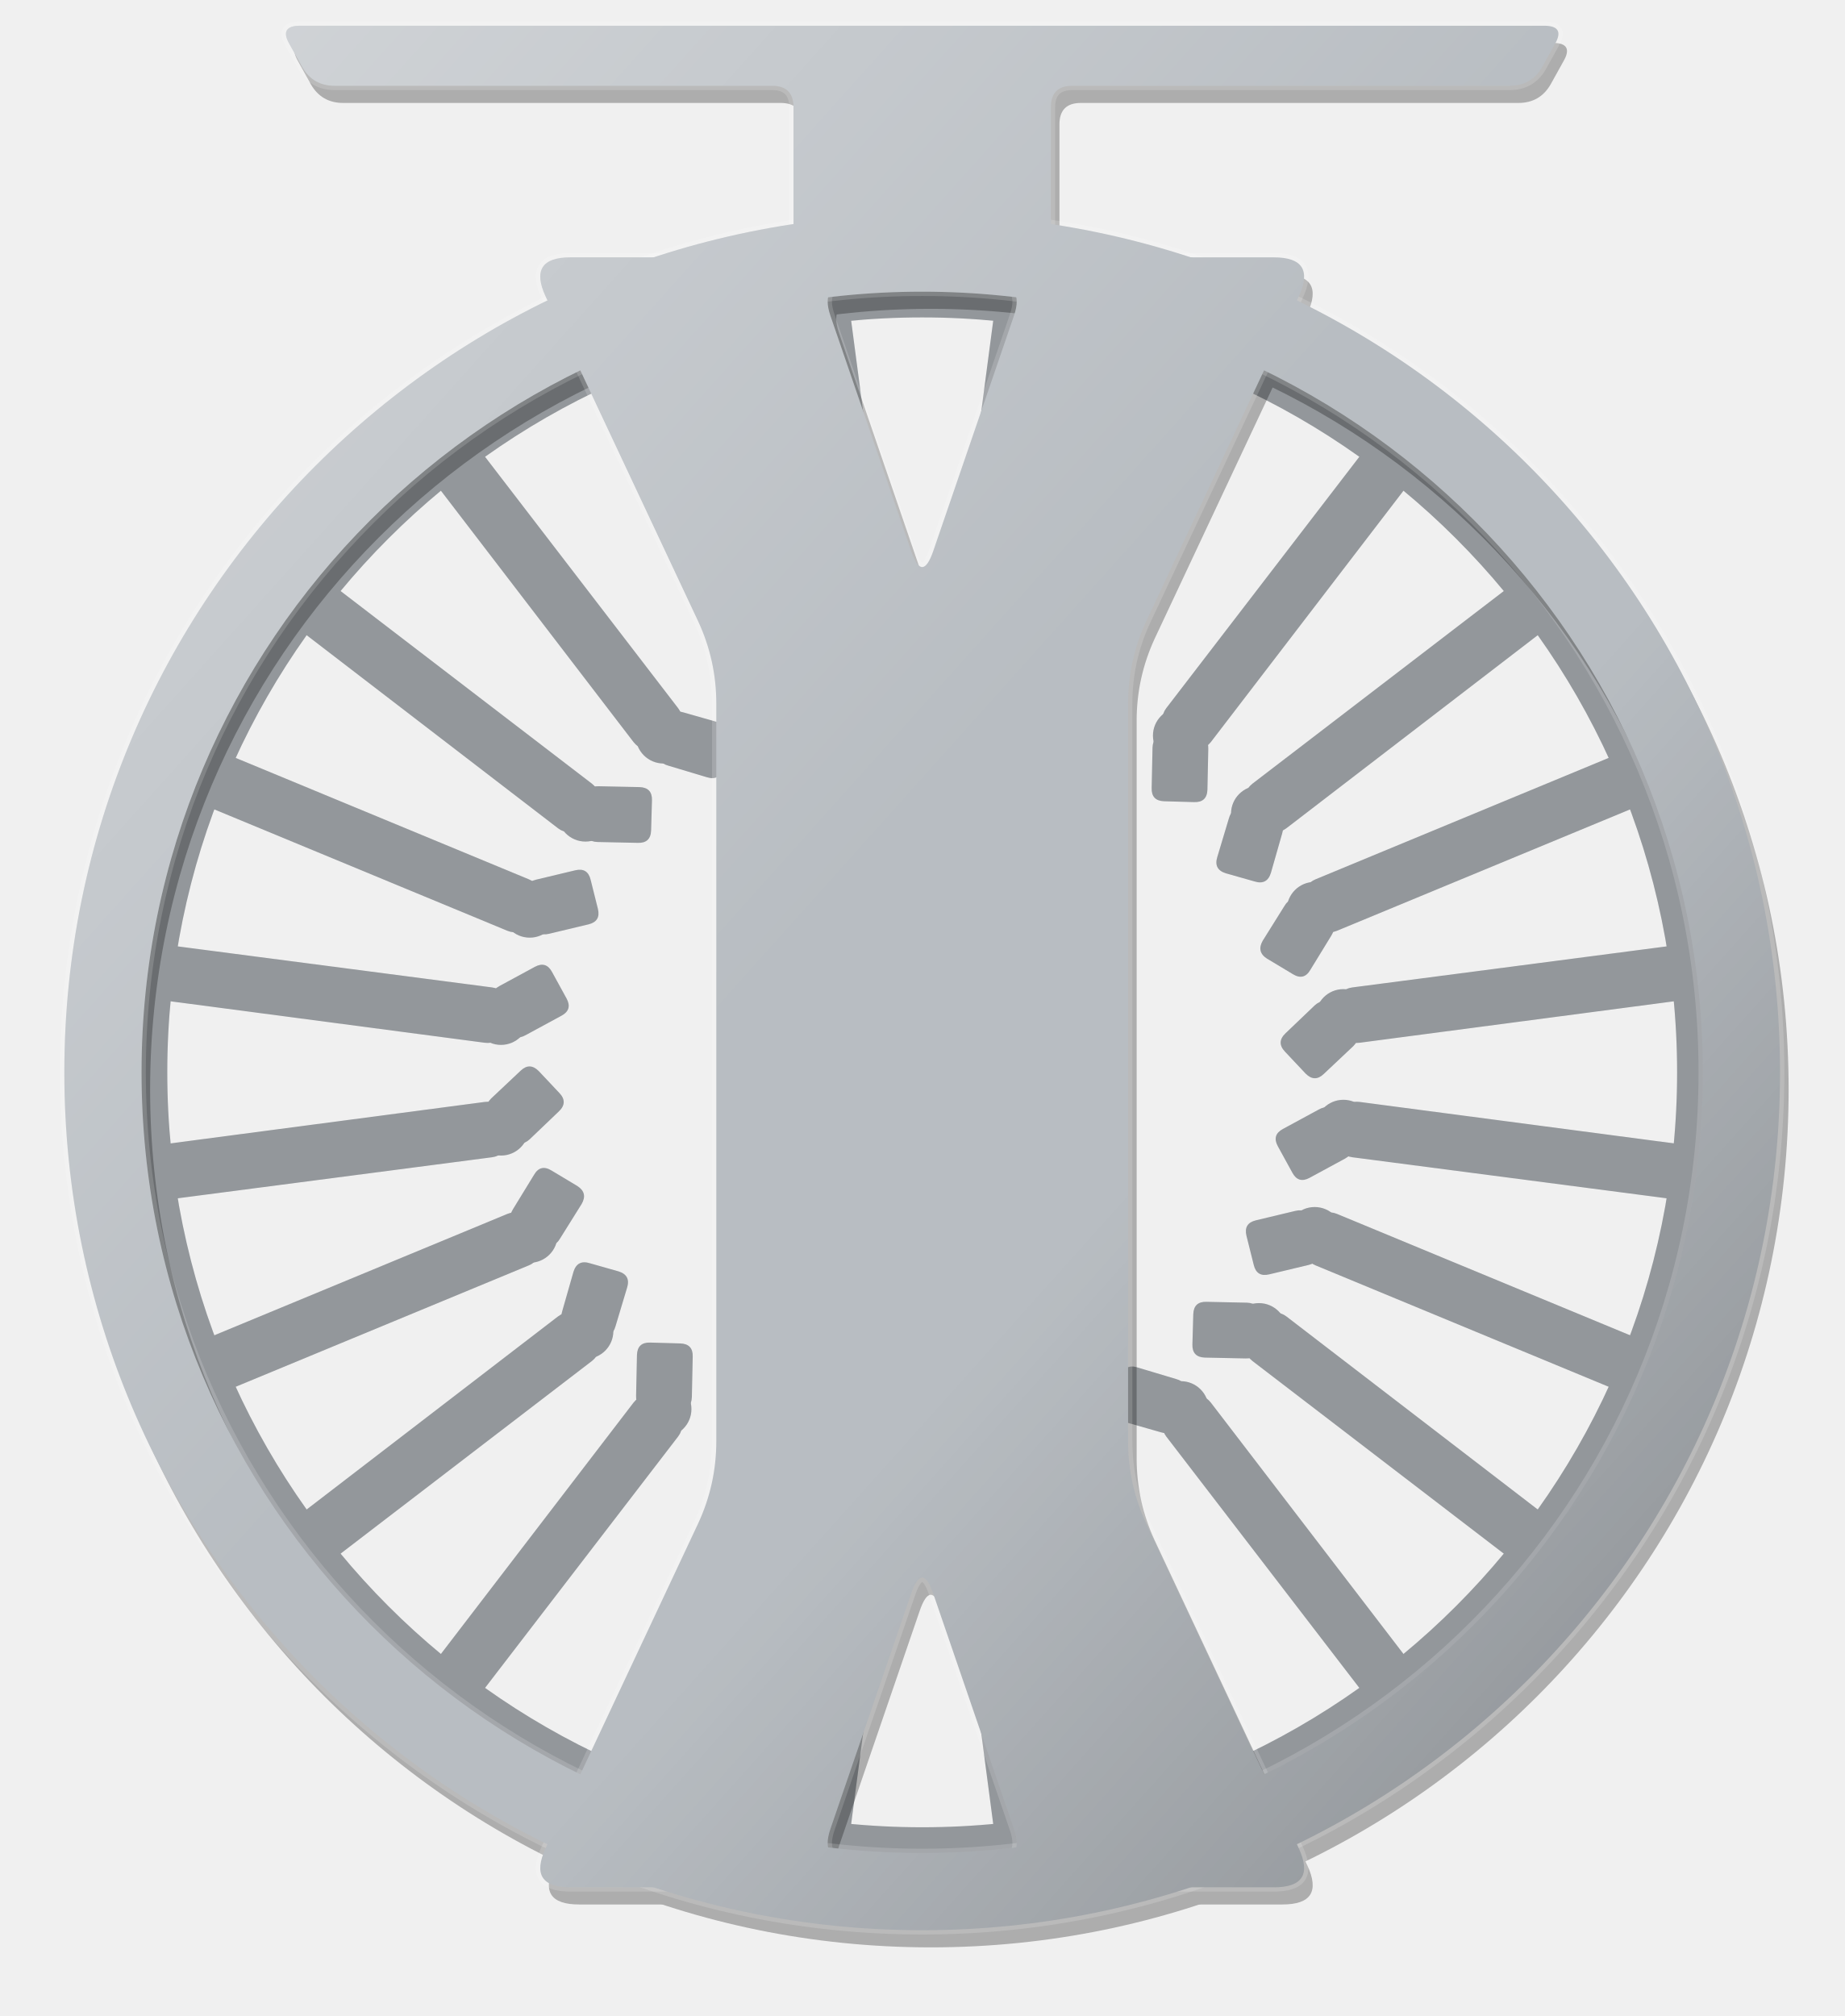
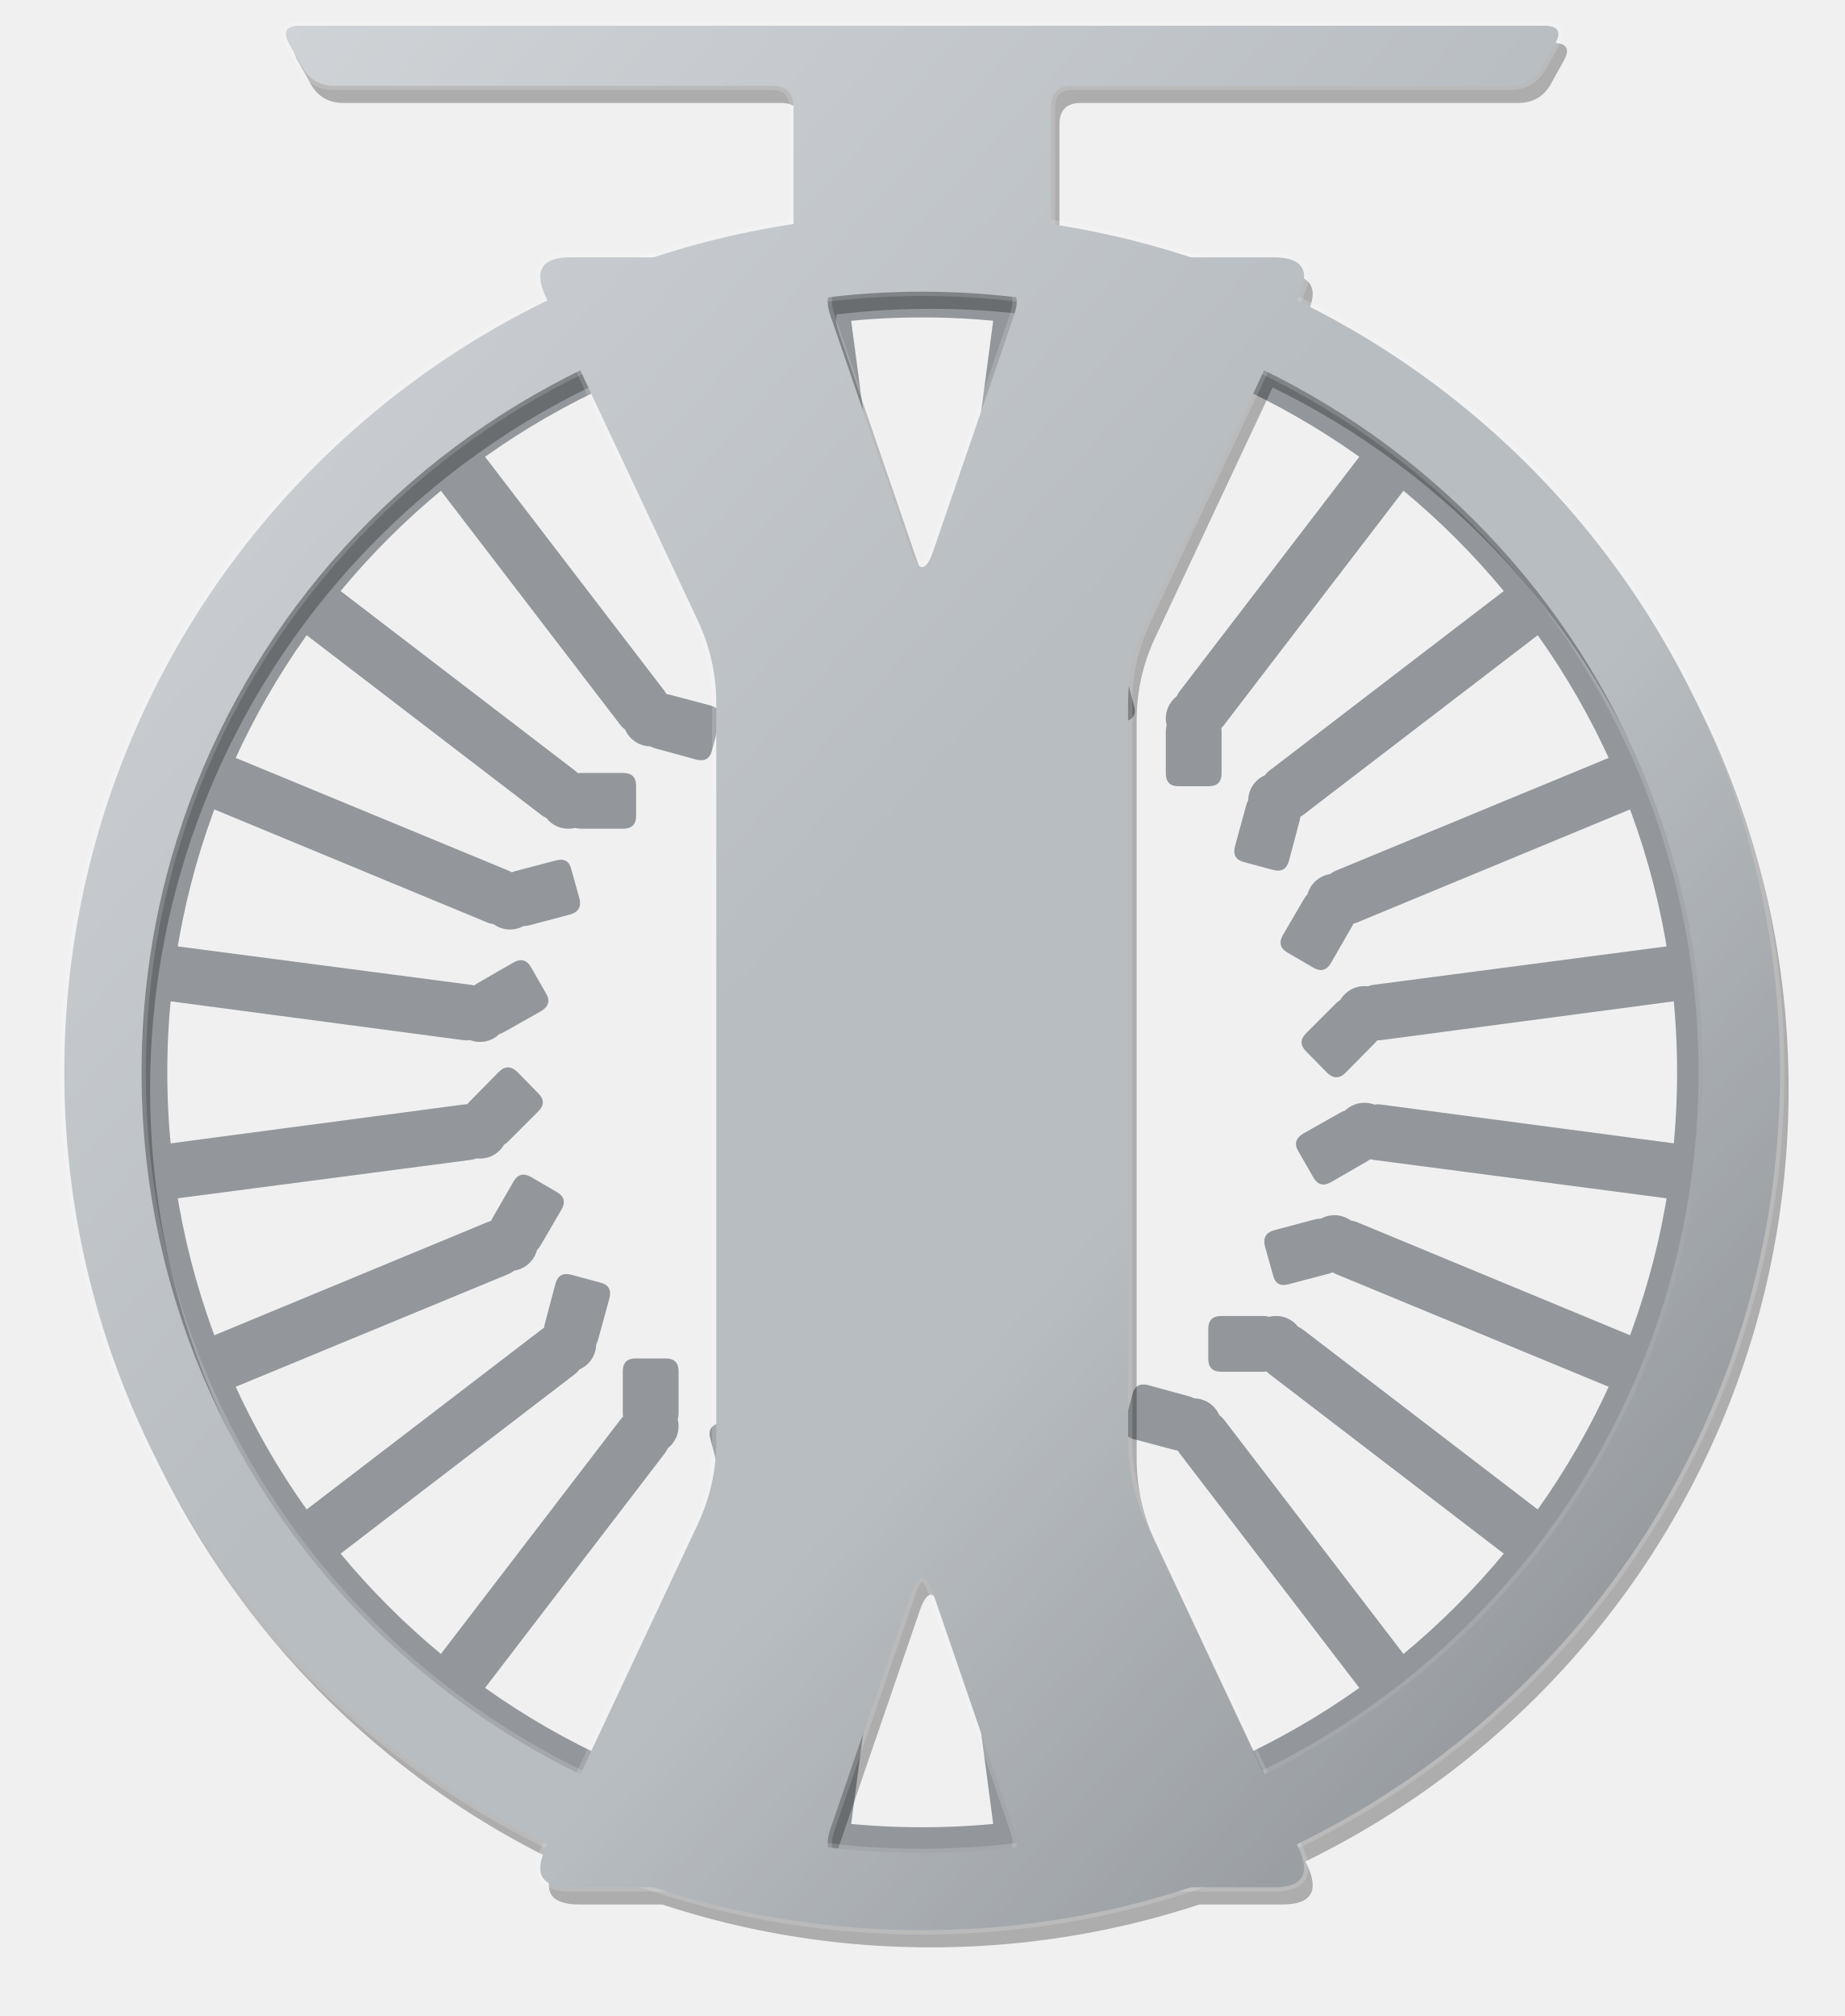
<svg xmlns="http://www.w3.org/2000/svg" viewBox="-215 -250 430 470" color="#b8bdc2">
  <defs>
    <linearGradient id="sheen" x1="0" y1="0" x2="1" y2="1">
      <stop offset="0" stop-color="#fff" stop-opacity=".4" />
      <stop offset=".45" stop-color="#fff" stop-opacity="0" />
      <stop offset=".6" stop-color="#000" stop-opacity="0" />
      <stop offset="1" stop-color="#000" stop-opacity=".3" />
    </linearGradient>
    <g id="back" fill-rule="evenodd">
      <path d="M-186 0a186 186 0 1 0 372 0a186 186 0 1 0 -372 0ZM-176 0a176 176 0 1 0 352 0a176 176 0 1 0 -352 0Z" />
-       <path d="M20 -178.9Q17.1 -179.3 16.7 -176.3L6.9 -102Q6.5 -99 9.5 -98.6L16.4 -97.7Q19.4 -97.3 19.8 -100.3L29.5 -174.6Q29.9 -177.6 27 -178Z" />
-       <path d="M9.8 -96.5Q7.2 -95 8.7 -92.4L13.2 -84.1Q14.6 -81.5 17.2 -82.9L23.4 -86.3Q26 -87.7 24.6 -90.3L20.1 -98.6Q18.6 -101.3 16 -99.8Z" />
-       <path d="M6.4 -98.2a6.5 6.5 0 1 0 13 0a6.5 6.5 0 1 0 -13 0Z" />
-       <path d="M65.6 -167.6Q62.9 -168.8 61.7 -166L33 -96.7Q31.9 -94 34.7 -92.8L41.1 -90.1Q43.9 -89 45 -91.7L73.7 -161Q74.9 -163.8 72.1 -165Z" />
-       <path d="M34.5 -90.6Q31.6 -89.9 32.3 -87L34.5 -77.8Q35.2 -74.9 38.1 -75.6L44.9 -77.3Q47.8 -78 47.1 -80.9L44.9 -90.1Q44.2 -93 41.3 -92.3Z" />
-       <path d="M31.4 -91.5a6.5 6.5 0 1 0 13 0a6.5 6.5 0 1 0 -13 0Z" />
-       <path d="M106.8 -144.9Q104.4 -146.8 102.6 -144.4L56.9 -84.9Q55.1 -82.5 57.5 -80.7L63 -76.4Q65.4 -74.6 67.3 -77L112.9 -136.5Q114.7 -138.8 112.4 -140.7Z" />
-       <path d="M56.8 -78.6Q53.8 -78.7 53.7 -75.7L53.5 -66.3Q53.4 -63.3 56.4 -63.2L63.4 -63Q66.4 -62.9 66.5 -65.9L66.7 -75.4Q66.8 -78.4 63.8 -78.5Z" />
-       <path d="M53.8 -78.5a6.5 6.5 0 1 0 13 0a6.5 6.5 0 1 0 -13 0Z" />
-       <path d="M140.7 -112.4Q138.8 -114.7 136.5 -112.9L77 -67.3Q74.6 -65.4 76.4 -63L80.7 -57.5Q82.5 -55.1 84.9 -56.9L144.4 -102.6Q146.8 -104.4 144.9 -106.8Z" />
-       <path d="M75.2 -61.3Q72.3 -62.1 71.5 -59.2L68.8 -50.2Q67.9 -47.3 70.8 -46.4L77.5 -44.5Q80.4 -43.6 81.3 -46.5L83.9 -55.6Q84.8 -58.4 81.9 -59.3Z" />
-       <path d="M72 -60.3a6.5 6.5 0 1 0 13 0a6.5 6.5 0 1 0 -13 0Z" />
-       <path d="M165 -72.1Q163.8 -74.9 161 -73.7L91.7 -45Q89 -43.9 90.1 -41.1L92.8 -34.7Q94 -31.9 96.7 -33L166 -61.7Q168.8 -62.9 167.6 -65.6Z" />
-       <path d="M88.5 -39.7Q85.9 -41.3 84.4 -38.7L79.4 -30.7Q77.9 -28.1 80.4 -26.5L86.4 -22.9Q89 -21.3 90.5 -23.9L95.4 -31.9Q97 -34.5 94.5 -36.1Z" />
-       <path d="M85 -37.9a6.5 6.5 0 1 0 13 0a6.5 6.5 0 1 0 -13 0Z" />
-       <path d="M178 -27Q177.6 -29.9 174.6 -29.5L100.3 -19.8Q97.3 -19.4 97.7 -16.4L98.6 -9.5Q99 -6.5 102 -6.9L176.3 -16.7Q179.3 -17.1 178.9 -20Z" />
-       <path d="M95.7 -15.5Q93.7 -17.6 91.5 -15.6L84.7 -9.1Q82.5 -7 84.6 -4.8L89.4 0.3Q91.5 2.4 93.6 0.4L100.5 -6.1Q102.6 -8.2 100.6 -10.4Z" />
-       <path d="M91.7 -12.9a6.5 6.5 0 1 0 13 0a6.5 6.5 0 1 0 -13 0Z" />
-       <path d="M178.9 20Q179.3 17.1 176.3 16.7L102 6.9Q99 6.5 98.6 9.5L97.7 16.4Q97.3 19.4 100.3 19.8L174.6 29.5Q177.6 29.9 178 27Z" />
-       <path d="M96.5 9.8Q95 7.2 92.4 8.7L84.1 13.2Q81.5 14.6 82.9 17.2L86.3 23.4Q87.7 26 90.3 24.6L98.6 20.1Q101.3 18.6 99.8 16Z" />
-       <path d="M91.7 12.9a6.5 6.5 0 1 0 13 0a6.5 6.5 0 1 0 -13 0Z" />
-       <path d="M167.6 65.6Q168.8 62.9 166 61.7L96.7 33Q94 31.9 92.8 34.7L90.1 41.1Q89 43.9 91.7 45L161 73.7Q163.8 74.9 165 72.1Z" />
-       <path d="M90.6 34.5Q89.9 31.6 87 32.3L77.8 34.5Q74.9 35.2 75.6 38.1L77.3 44.9Q78 47.8 80.9 47.1L90.1 44.9Q93 44.2 92.3 41.3Z" />
-       <path d="M85 37.9a6.5 6.5 0 1 0 13 0a6.5 6.5 0 1 0 -13 0Z" />
-       <path d="M144.9 106.8Q146.8 104.4 144.4 102.6L84.9 56.9Q82.5 55.1 80.7 57.5L76.4 63Q74.6 65.4 77 67.3L136.5 112.9Q138.8 114.7 140.7 112.4Z" />
-       <path d="M78.6 56.8Q78.7 53.8 75.7 53.7L66.3 53.5Q63.3 53.4 63.2 56.4L63 63.4Q62.9 66.4 65.9 66.5L75.4 66.7Q78.4 66.8 78.5 63.8Z" />
-       <path d="M72 60.3a6.5 6.5 0 1 0 13 0a6.5 6.5 0 1 0 -13 0Z" />
-       <path d="M112.4 140.7Q114.7 138.8 112.9 136.5L67.3 77Q65.4 74.6 63 76.4L57.5 80.7Q55.1 82.5 56.9 84.9L102.6 144.4Q104.4 146.8 106.8 144.9Z" />
-       <path d="M61.3 75.2Q62.1 72.3 59.2 71.5L50.2 68.8Q47.3 67.9 46.4 70.8L44.5 77.5Q43.6 80.4 46.5 81.3L55.6 83.9Q58.4 84.8 59.3 81.9Z" />
-       <path d="M53.8 78.5a6.5 6.5 0 1 0 13 0a6.5 6.5 0 1 0 -13 0Z" />
-       <path d="M72.1 165Q74.9 163.8 73.7 161L45 91.7Q43.9 89 41.1 90.1L34.7 92.8Q31.9 94 33 96.7L61.7 166Q62.9 168.8 65.6 167.6Z" />
-       <path d="M39.7 88.5Q41.3 85.9 38.7 84.4L30.7 79.4Q28.1 77.9 26.5 80.4L22.9 86.4Q21.3 89 23.9 90.5L31.9 95.4Q34.5 97 36.1 94.5Z" />
-       <path d="M31.4 91.5a6.5 6.5 0 1 0 13 0a6.5 6.5 0 1 0 -13 0Z" />
-       <path d="M27 178Q29.9 177.6 29.5 174.6L19.8 100.3Q19.4 97.3 16.4 97.7L9.5 98.6Q6.5 99 6.9 102L16.7 176.3Q17.1 179.3 20 178.9Z" />
-       <path d="M15.5 95.7Q17.6 93.7 15.6 91.5L9.1 84.7Q7 82.5 4.8 84.6L-0.3 89.4Q-2.4 91.5 -0.4 93.6L6.1 100.5Q8.2 102.6 10.4 100.6Z" />
-       <path d="M6.4 98.2a6.5 6.5 0 1 0 13 0a6.5 6.5 0 1 0 -13 0Z" />
-       <path d="M-20 178.9Q-17.1 179.3 -16.7 176.3L-6.9 102Q-6.5 99 -9.5 98.6L-16.4 97.7Q-19.4 97.3 -19.8 100.3L-29.5 174.6Q-29.9 177.6 -27 178Z" />
-       <path d="M-9.8 96.5Q-7.2 95 -8.7 92.4L-13.2 84.1Q-14.6 81.5 -17.2 82.9L-23.4 86.3Q-26 87.7 -24.6 90.3L-20.1 98.6Q-18.6 101.3 -16 99.8Z" />
-       <path d="M-19.4 98.2a6.5 6.5 0 1 0 13 0a6.5 6.5 0 1 0 -13 0Z" />
-       <path d="M-65.6 167.6Q-62.9 168.8 -61.7 166L-33 96.7Q-31.9 94 -34.7 92.8L-41.1 90.1Q-43.9 89 -45 91.7L-73.7 161Q-74.9 163.8 -72.1 165Z" />
-       <path d="M-34.5 90.6Q-31.6 89.9 -32.3 87L-34.5 77.8Q-35.2 74.9 -38.1 75.6L-44.9 77.3Q-47.8 78 -47.1 80.9L-44.9 90.1Q-44.2 93 -41.3 92.3Z" />
-       <path d="M-44.4 91.5a6.5 6.5 0 1 0 13 0a6.5 6.5 0 1 0 -13 0Z" />
-       <path d="M-106.8 144.9Q-104.4 146.8 -102.6 144.4L-56.9 84.9Q-55.1 82.5 -57.5 80.7L-63 76.4Q-65.4 74.6 -67.3 77L-112.9 136.5Q-114.7 138.8 -112.4 140.7Z" />
-       <path d="M-56.8 78.6Q-53.8 78.7 -53.7 75.7L-53.5 66.3Q-53.4 63.3 -56.4 63.2L-63.4 63Q-66.4 62.9 -66.5 65.9L-66.7 75.4Q-66.8 78.4 -63.8 78.5Z" />
-       <path d="M-66.8 78.5a6.5 6.5 0 1 0 13 0a6.5 6.5 0 1 0 -13 0Z" />
-       <path d="M-140.7 112.4Q-138.8 114.7 -136.5 112.9L-77 67.3Q-74.6 65.4 -76.4 63L-80.7 57.5Q-82.5 55.1 -84.9 56.9L-144.4 102.6Q-146.8 104.4 -144.9 106.8Z" />
-       <path d="M-75.2 61.3Q-72.3 62.1 -71.5 59.2L-68.8 50.2Q-67.9 47.3 -70.8 46.4L-77.5 44.5Q-80.4 43.6 -81.3 46.5L-83.9 55.6Q-84.8 58.4 -81.9 59.3Z" />
-       <path d="M-85 60.3a6.5 6.5 0 1 0 13 0a6.5 6.5 0 1 0 -13 0Z" />
-       <path d="M-165 72.1Q-163.8 74.9 -161 73.7L-91.7 45Q-89 43.9 -90.1 41.1L-92.8 34.7Q-94 31.9 -96.7 33L-166 61.7Q-168.8 62.9 -167.6 65.6Z" />
-       <path d="M-88.5 39.7Q-85.9 41.3 -84.4 38.7L-79.4 30.7Q-77.9 28.1 -80.4 26.5L-86.4 22.9Q-89 21.3 -90.5 23.9L-95.4 31.9Q-97 34.5 -94.5 36.1Z" />
-       <path d="M-98 37.9a6.5 6.5 0 1 0 13 0a6.5 6.5 0 1 0 -13 0Z" />
-       <path d="M-178 27Q-177.6 29.9 -174.6 29.5L-100.3 19.8Q-97.3 19.4 -97.7 16.4L-98.6 9.5Q-99 6.5 -102 6.9L-176.3 16.7Q-179.3 17.1 -178.9 20Z" />
-       <path d="M-95.7 15.5Q-93.7 17.6 -91.5 15.6L-84.7 9.1Q-82.5 7 -84.6 4.8L-89.4 -0.3Q-91.5 -2.4 -93.6 -0.4L-100.5 6.1Q-102.6 8.2 -100.6 10.4Z" />
-       <path d="M-104.7 12.9a6.5 6.5 0 1 0 13 0a6.5 6.5 0 1 0 -13 0Z" />
-       <path d="M-178.9 -20Q-179.3 -17.1 -176.3 -16.7L-102 -6.9Q-99 -6.5 -98.6 -9.5L-97.7 -16.4Q-97.3 -19.4 -100.3 -19.8L-174.6 -29.5Q-177.6 -29.9 -178 -27Z" />
-       <path d="M-96.5 -9.8Q-95 -7.2 -92.4 -8.7L-84.1 -13.2Q-81.5 -14.6 -82.9 -17.2L-86.3 -23.4Q-87.7 -26 -90.3 -24.6L-98.6 -20.1Q-101.3 -18.6 -99.8 -16Z" />
-       <path d="M-104.7 -12.9a6.5 6.5 0 1 0 13 0a6.5 6.5 0 1 0 -13 0Z" />
-       <path d="M-167.6 -65.6Q-168.8 -62.9 -166 -61.7L-96.7 -33Q-94 -31.9 -92.8 -34.7L-90.1 -41.1Q-89 -43.9 -91.7 -45L-161 -73.7Q-163.8 -74.9 -165 -72.1Z" />
-       <path d="M-90.6 -34.5Q-89.9 -31.6 -87 -32.3L-77.8 -34.5Q-74.9 -35.2 -75.6 -38.1L-77.3 -44.9Q-78 -47.8 -80.9 -47.1L-90.1 -44.9Q-93 -44.2 -92.3 -41.3Z" />
-       <path d="M-98 -37.9a6.5 6.5 0 1 0 13 0a6.5 6.5 0 1 0 -13 0Z" />
-       <path d="M-144.9 -106.8Q-146.8 -104.4 -144.4 -102.6L-84.9 -56.9Q-82.5 -55.1 -80.7 -57.5L-76.4 -63Q-74.6 -65.4 -77 -67.3L-136.5 -112.9Q-138.8 -114.7 -140.7 -112.4Z" />
-       <path d="M-78.6 -56.8Q-78.7 -53.8 -75.7 -53.7L-66.3 -53.5Q-63.3 -53.4 -63.2 -56.4L-63 -63.4Q-62.9 -66.4 -65.9 -66.5L-75.4 -66.7Q-78.4 -66.8 -78.5 -63.8Z" />
-       <path d="M-85 -60.3a6.5 6.5 0 1 0 13 0a6.5 6.5 0 1 0 -13 0Z" />
-       <path d="M-112.4 -140.7Q-114.7 -138.8 -112.9 -136.5L-67.3 -77Q-65.4 -74.6 -63 -76.4L-57.5 -80.7Q-55.1 -82.5 -56.9 -84.9L-102.6 -144.4Q-104.4 -146.8 -106.8 -144.9Z" />
-       <path d="M-61.3 -75.2Q-62.1 -72.3 -59.2 -71.5L-50.2 -68.8Q-47.3 -67.9 -46.4 -70.8L-44.5 -77.5Q-43.6 -80.4 -46.5 -81.3L-55.6 -83.9Q-58.4 -84.8 -59.3 -81.9Z" />
-       <path d="M-66.8 -78.5a6.5 6.5 0 1 0 13 0a6.5 6.5 0 1 0 -13 0Z" />
-       <path d="M-72.1 -165Q-74.9 -163.8 -73.7 -161L-45 -91.7Q-43.9 -89 -41.1 -90.1L-34.7 -92.8Q-31.9 -94 -33 -96.7L-61.7 -166Q-62.9 -168.8 -65.6 -167.6Z" />
-       <path d="M-39.7 -88.5Q-41.3 -85.9 -38.7 -84.4L-30.7 -79.4Q-28.1 -77.9 -26.5 -80.4L-22.9 -86.4Q-21.3 -89 -23.9 -90.5L-31.9 -95.4Q-34.5 -97 -36.1 -94.5Z" />
-       <path d="M-44.4 -91.5a6.5 6.5 0 1 0 13 0a6.5 6.5 0 1 0 -13 0Z" />
-       <path d="M-27 -178Q-29.9 -177.6 -29.5 -174.6L-19.8 -100.3Q-19.4 -97.3 -16.4 -97.7L-9.5 -98.6Q-6.5 -99 -6.9 -102L-16.7 -176.3Q-17.1 -179.3 -20 -178.9Z" />
-       <path d="M-15.5 -95.7Q-17.6 -93.7 -15.6 -91.5L-9.1 -84.7Q-7 -82.5 -4.8 -84.6L0.3 -89.4Q2.4 -91.5 0.4 -93.6L-6.1 -100.5Q-8.2 -102.6 -10.4 -100.6Z" />
-       <path d="M-19.4 -98.2a6.5 6.5 0 1 0 13 0a6.5 6.5 0 1 0 -13 0Z" />
+       <path d="M20 -178.9Q17.1 -179.3 16.7 -176.3L7.5 -106.9Q7.1 -104 10.1 -103.6L17 -102.7Q20 -102.3 20.4 -105.2L29.5 -174.6Q29.9 -177.6 27 -178Z" />
+       <path d="M10.5 -101.4Q7.9 -99.9 9.5 -97.3L14.3 -88.8Q15.9 -86.2 18.4 -87.7L24.5 -91.2Q27.1 -92.7 25.6 -95.3L20.7 -103.8Q19.2 -106.4 16.6 -104.9Z" />
+       <path d="M7.1 -103.1a6.5 6.5 0 1 0 13 0a6.5 6.5 0 1 0 -13 0Z" />
+       <path d="M65.6 -167.6Q62.9 -168.8 61.7 -166L34.9 -101.3Q33.8 -98.6 36.6 -97.4L43 -94.7Q45.8 -93.6 47 -96.4L73.7 -161Q74.9 -163.8 72.1 -165Z" />
+       <path d="M36.4 -95.2Q33.5 -94.4 34.3 -91.5L36.8 -82.1Q37.6 -79.2 40.5 -79.9L47.3 -81.8Q50.2 -82.5 49.4 -85.4L46.9 -94.9Q46.1 -97.8 43.2 -97Z" />
+       <path d="M33.3 -96.1a6.5 6.5 0 1 0 13 0a6.5 6.5 0 1 0 -13 0Z" />
+       <path d="M106.8 -144.9Q104.4 -146.8 102.6 -144.4L60 -88.8Q58.2 -86.5 60.5 -84.6L66.1 -80.4Q68.5 -78.6 70.3 -80.9L112.9 -136.5Q114.7 -138.8 112.4 -140.7Z" />
+       <path d="M59.8 -82.5Q56.8 -82.5 56.8 -79.5L56.8 -69.7Q56.8 -66.7 59.8 -66.7L66.8 -66.7Q69.8 -66.7 69.8 -69.7L69.8 -79.5Q69.8 -82.5 66.8 -82.5Z" />
+       <path d="M56.8 -82.5a6.5 6.5 0 1 0 13 0a6.5 6.5 0 1 0 -13 0Z" />
+       <path d="M140.7 -112.4Q138.8 -114.7 136.5 -112.9L80.9 -70.3Q78.6 -68.5 80.4 -66.1L84.6 -60.5Q86.5 -58.2 88.8 -60L144.4 -102.6Q146.8 -104.4 144.9 -106.8Z" />
+       <path d="M79.1 -64.2Q76.2 -65 75.5 -62.1L72.9 -52.6Q72.2 -49.7 75.1 -49L81.8 -47.2Q84.7 -46.4 85.5 -49.3L88 -58.7Q88.8 -61.6 85.9 -62.4Z" />
+       <path d="M76 -63.3a6.5 6.5 0 1 0 13 0a6.5 6.5 0 1 0 -13 0Z" />
+       <path d="M165 -72.1Q163.8 -74.9 161 -73.7L96.4 -47Q93.6 -45.8 94.7 -43L97.4 -36.6Q98.6 -33.8 101.3 -34.9L166 -61.7Q168.8 -62.9 167.6 -65.6Z" />
+       <path d="M93.1 -41.5Q90.5 -43 89 -40.4L84.1 -32Q82.6 -29.4 85.2 -27.9L91.2 -24.4Q93.8 -22.9 95.3 -25.5L100.2 -34Q101.7 -36.6 99.1 -38.1Z" />
+       <path d="M89.6 -39.8a6.5 6.5 0 1 0 13 0a6.5 6.5 0 1 0 -13 0Z" />
+       <path d="M178 -27Q177.6 -29.9 174.6 -29.5L105.2 -20.4Q102.3 -20 102.7 -17L103.6 -10.1Q104 -7.1 106.9 -7.5L176.3 -16.7Q179.3 -17.1 178.9 -20Z" />
+       <path d="M100.6 -16Q98.5 -18.2 96.4 -16L89.5 -9.1Q87.4 -7 89.5 -4.9L94.4 0.1Q96.6 2.2 98.7 0.1L105.6 -6.9Q107.7 -9 105.6 -11.1Z" />
+       <path d="M96.6 -13.6a6.5 6.5 0 1 0 13 0a6.5 6.5 0 1 0 -13 0Z" />
+       <path d="M178.9 20Q179.3 17.1 176.3 16.7L106.9 7.5Q104 7.1 103.6 10.1L102.7 17Q102.3 20 105.2 20.4L174.6 29.5Q177.6 29.9 178 27Z" />
+       <path d="M101.4 10.5Q99.9 7.9 97.3 9.5L88.8 14.3Q86.2 15.9 87.7 18.4L91.2 24.5Q92.7 27.1 95.3 25.6L103.8 20.7Q106.4 19.2 104.9 16.6Z" />
+       <path d="M96.6 13.6a6.5 6.5 0 1 0 13 0a6.5 6.5 0 1 0 -13 0Z" />
+       <path d="M167.6 65.6Q168.8 62.9 166 61.7L101.3 34.9Q98.6 33.8 97.4 36.6L94.7 43Q93.6 45.8 96.4 47L161 73.7Q163.8 74.9 165 72.1Z" />
+       <path d="M95.2 36.4Q94.4 33.5 91.5 34.3L82.1 36.8Q79.2 37.6 79.9 40.5L81.8 47.3Q82.5 50.2 85.4 49.4L94.9 46.9Q97.8 46.1 97 43.2Z" />
+       <path d="M89.6 39.8a6.5 6.5 0 1 0 13 0a6.5 6.5 0 1 0 -13 0Z" />
+       <path d="M144.9 106.8Q146.8 104.4 144.4 102.6L88.8 60Q86.5 58.2 84.6 60.5L80.4 66.1Q78.6 68.5 80.9 70.3L136.5 112.9Q138.8 114.7 140.7 112.4Z" />
+       <path d="M82.5 59.8Q82.5 56.8 79.5 56.8L69.7 56.8Q66.7 56.8 66.7 59.8L66.7 66.8Q66.7 69.8 69.7 69.8L79.5 69.8Q82.5 69.8 82.5 66.8Z" />
+       <path d="M76 63.3a6.5 6.5 0 1 0 13 0a6.5 6.5 0 1 0 -13 0Z" />
+       <path d="M112.4 140.7Q114.7 138.8 112.9 136.5L70.3 80.9Q68.5 78.6 66.1 80.4L60.5 84.6Q58.2 86.5 60 88.8L102.6 144.4Q104.4 146.8 106.8 144.9Z" />
+       <path d="M64.2 79.1Q65 76.2 62.1 75.5L52.6 72.9Q49.7 72.2 49 75.1L47.2 81.8Q46.4 84.7 49.3 85.5L58.7 88Q61.6 88.8 62.4 85.9Z" />
+       <path d="M56.8 82.5a6.5 6.5 0 1 0 13 0a6.5 6.5 0 1 0 -13 0Z" />
+       <path d="M72.1 165Q74.9 163.8 73.7 161L47 96.4Q45.8 93.6 43 94.7L36.6 97.4Q33.8 98.6 34.9 101.3L61.7 166Q62.9 168.8 65.6 167.6Z" />
+       <path d="M41.5 93.1Q43 90.5 40.4 89L32 84.1Q29.4 82.6 27.9 85.2L24.4 91.2Q22.9 93.8 25.5 95.3L34 100.2Q36.6 101.7 38.1 99.1Z" />
+       <path d="M33.3 96.1a6.5 6.5 0 1 0 13 0a6.5 6.5 0 1 0 -13 0Z" />
+       <path d="M27 178Q29.9 177.6 29.5 174.6L20.4 105.2Q20 102.3 17 102.7L10.1 103.6Q7.1 104 7.5 106.9L16.7 176.3Q17.1 179.3 20 178.9Z" />
+       <path d="M16 100.6Q18.2 98.5 16 96.4L9.1 89.5Q7 87.4 4.9 89.5L-0.1 94.4Q-2.2 96.6 -0.1 98.7L6.9 105.6Q9 107.7 11.1 105.6Z" />
+       <path d="M7.1 103.1a6.5 6.5 0 1 0 13 0a6.5 6.5 0 1 0 -13 0Z" />
+       <path d="M-20 178.9Q-17.1 179.3 -16.7 176.3L-7.5 106.9Q-7.1 104 -10.1 103.6L-17 102.7Q-20 102.3 -20.4 105.2L-29.5 174.6Q-29.9 177.6 -27 178Z" />
+       <path d="M-10.5 101.4Q-7.9 99.9 -9.5 97.3L-14.3 88.8Q-15.9 86.2 -18.4 87.7L-24.5 91.2Q-27.1 92.7 -25.6 95.3L-20.7 103.8Q-19.2 106.4 -16.6 104.9Z" />
+       <path d="M-20.1 103.1a6.5 6.5 0 1 0 13 0a6.5 6.5 0 1 0 -13 0Z" />
+       <path d="M-65.6 167.6Q-62.9 168.8 -61.7 166L-34.9 101.3Q-33.8 98.6 -36.6 97.4L-43 94.7Q-45.8 93.6 -47 96.4L-73.7 161Q-74.9 163.8 -72.1 165Z" />
+       <path d="M-36.4 95.2Q-33.5 94.4 -34.3 91.5L-36.8 82.1Q-37.6 79.2 -40.5 79.9L-47.3 81.8Q-50.2 82.5 -49.4 85.4L-46.9 94.9Q-46.1 97.8 -43.2 97Z" />
+       <path d="M-46.3 96.1a6.5 6.5 0 1 0 13 0a6.5 6.5 0 1 0 -13 0Z" />
+       <path d="M-106.8 144.9Q-104.4 146.8 -102.6 144.4L-60 88.8Q-58.2 86.5 -60.5 84.6L-66.1 80.4Q-68.5 78.6 -70.3 80.9L-112.9 136.5Q-114.7 138.8 -112.4 140.7Z" />
+       <path d="M-59.8 82.5Q-56.8 82.5 -56.8 79.5L-56.8 69.7Q-56.8 66.7 -59.8 66.7L-66.8 66.7Q-69.8 66.7 -69.8 69.7L-69.8 79.5Q-69.8 82.5 -66.8 82.5Z" />
+       <path d="M-69.8 82.5a6.5 6.5 0 1 0 13 0a6.5 6.5 0 1 0 -13 0Z" />
+       <path d="M-140.7 112.4Q-138.8 114.7 -136.5 112.9L-80.9 70.3Q-78.6 68.5 -80.4 66.1L-84.6 60.5Q-86.5 58.2 -88.8 60L-144.4 102.6Q-146.8 104.4 -144.9 106.8Z" />
+       <path d="M-79.1 64.2Q-76.2 65 -75.5 62.1L-72.9 52.6Q-72.2 49.7 -75.1 49L-81.8 47.2Q-84.7 46.4 -85.5 49.3L-88 58.7Q-88.8 61.6 -85.9 62.4Z" />
+       <path d="M-89 63.3a6.5 6.5 0 1 0 13 0a6.5 6.5 0 1 0 -13 0Z" />
+       <path d="M-165 72.1Q-163.8 74.9 -161 73.7L-96.4 47Q-93.6 45.8 -94.7 43L-97.4 36.6Q-98.6 33.8 -101.3 34.9L-166 61.7Q-168.8 62.9 -167.6 65.6Z" />
+       <path d="M-93.1 41.5Q-90.5 43 -89 40.4L-84.1 32Q-82.6 29.4 -85.2 27.9L-91.2 24.4Q-93.8 22.9 -95.3 25.5L-100.2 34Q-101.7 36.6 -99.1 38.1Z" />
+       <path d="M-102.6 39.8a6.5 6.5 0 1 0 13 0a6.5 6.5 0 1 0 -13 0Z" />
+       <path d="M-178 27Q-177.6 29.9 -174.6 29.5L-105.2 20.4Q-102.3 20 -102.7 17L-103.6 10.1Q-104 7.1 -106.9 7.5L-176.3 16.7Q-179.3 17.1 -178.9 20Z" />
+       <path d="M-100.6 16Q-98.5 18.2 -96.4 16L-89.5 9.1Q-87.4 7 -89.5 4.9L-94.4 -0.1Q-96.6 -2.2 -98.7 -0.1L-105.6 6.9Q-107.7 9 -105.6 11.1Z" />
+       <path d="M-109.6 13.6a6.5 6.5 0 1 0 13 0a6.5 6.5 0 1 0 -13 0Z" />
+       <path d="M-178.9 -20Q-179.3 -17.1 -176.3 -16.7L-106.9 -7.5Q-104 -7.1 -103.6 -10.1L-102.7 -17Q-102.3 -20 -105.2 -20.4L-174.6 -29.5Q-177.6 -29.9 -178 -27Z" />
+       <path d="M-101.4 -10.5Q-99.9 -7.9 -97.3 -9.5L-88.8 -14.3Q-86.2 -15.9 -87.7 -18.4L-91.2 -24.5Q-92.7 -27.1 -95.3 -25.6L-103.8 -20.7Q-106.4 -19.2 -104.9 -16.6Z" />
+       <path d="M-109.6 -13.6a6.5 6.5 0 1 0 13 0a6.5 6.5 0 1 0 -13 0Z" />
+       <path d="M-167.6 -65.6Q-168.8 -62.9 -166 -61.7L-101.3 -34.9Q-98.6 -33.8 -97.4 -36.6L-94.7 -43Q-93.6 -45.8 -96.4 -47L-161 -73.7Q-163.8 -74.9 -165 -72.1Z" />
+       <path d="M-95.2 -36.4Q-94.4 -33.5 -91.5 -34.3L-82.1 -36.8Q-79.2 -37.6 -79.9 -40.5L-81.8 -47.3Q-82.5 -50.2 -85.4 -49.4L-94.9 -46.9Q-97.8 -46.1 -97 -43.2Z" />
+       <path d="M-102.6 -39.8a6.5 6.5 0 1 0 13 0a6.5 6.5 0 1 0 -13 0Z" />
+       <path d="M-144.9 -106.8Q-146.8 -104.4 -144.4 -102.6L-88.8 -60Q-86.5 -58.2 -84.6 -60.5L-80.4 -66.1Q-78.6 -68.5 -80.9 -70.3L-136.5 -112.9Q-138.8 -114.7 -140.7 -112.4Z" />
+       <path d="M-82.5 -59.8Q-82.5 -56.8 -79.5 -56.8L-69.7 -56.8Q-66.7 -56.8 -66.7 -59.8L-66.7 -66.8Q-66.7 -69.8 -69.7 -69.8L-79.5 -69.8Q-82.5 -69.8 -82.5 -66.8Z" />
+       <path d="M-89 -63.3a6.5 6.5 0 1 0 13 0a6.5 6.5 0 1 0 -13 0Z" />
+       <path d="M-112.4 -140.7Q-114.7 -138.8 -112.9 -136.5L-70.3 -80.9Q-68.5 -78.6 -66.1 -80.4L-60.5 -84.6Q-58.2 -86.5 -60 -88.8L-102.6 -144.4Q-104.4 -146.8 -106.8 -144.9Z" />
+       <path d="M-64.2 -79.1Q-65 -76.2 -62.1 -75.5L-52.6 -72.9Q-49.7 -72.2 -49 -75.1L-47.2 -81.8Q-46.4 -84.7 -49.3 -85.5L-58.7 -88Q-61.6 -88.8 -62.4 -85.9Z" />
+       <path d="M-69.8 -82.5a6.5 6.5 0 1 0 13 0a6.5 6.5 0 1 0 -13 0Z" />
+       <path d="M-72.1 -165Q-74.9 -163.8 -73.7 -161L-47 -96.4Q-45.8 -93.6 -43 -94.7L-36.6 -97.4Q-33.8 -98.6 -34.9 -101.3L-61.7 -166Q-62.9 -168.8 -65.6 -167.6Z" />
+       <path d="M-41.5 -93.1Q-43 -90.5 -40.4 -89L-32 -84.1Q-29.4 -82.6 -27.9 -85.2L-24.4 -91.2Q-22.9 -93.8 -25.5 -95.3L-34 -100.2Q-36.6 -101.7 -38.1 -99.1Z" />
+       <path d="M-46.3 -96.1a6.5 6.5 0 1 0 13 0a6.5 6.5 0 1 0 -13 0Z" />
+       <path d="M-27 -178Q-29.9 -177.6 -29.5 -174.6L-20.4 -105.2Q-20 -102.3 -17 -102.7L-10.1 -103.6Q-7.1 -104 -7.5 -106.9L-16.7 -176.3Q-17.1 -179.3 -20 -178.9Z" />
+       <path d="M-16 -100.6Q-18.2 -98.5 -16 -96.4L-9.1 -89.5Q-7 -87.4 -4.9 -89.5L0.1 -94.4Q2.2 -96.6 0.1 -98.7L-6.9 -105.6Q-9 -107.7 -11.1 -105.6Z" />
+       <path d="M-20.1 -103.1a6.5 6.5 0 1 0 13 0a6.5 6.5 0 1 0 -13 0Z" />
      <path d="M-30 0a30 30 0 1 0 60 0a30 30 0 1 0 -60 0Z" />
    </g>
    <g id="body" fill-rule="evenodd">
      <path d="M-200 0a200 200 0 1 0 400 0a200 200 0 1 0 -400 0ZM-182 0a182 182 0 1 0 364 0a182 182 0 1 0 -364 0Z" />
      <path d="M-147.5 -239.7Q-150 -244 -145 -244L145 -244Q150 -244 147.5 -239.7L144.5 -234.3Q142 -230 137 -230L35 -230Q30 -230 30 -225L30 -191Q30 -186 25 -186L-25 -186Q-30 -186 -30 -191L-30 -225Q-30 -230 -35 -230L-137 -230Q-142 -230 -144.5 -234.3Z" />
      <path d="M-82 -190Q-92 -190 -87.8 -180.9L-52.2 -105.1Q-48 -96 -48 -86L-48 86Q-48 96 -52.2 105.1L-87.8 180.9Q-92 190 -82 190L82 190Q92 190 87.8 180.9L52.2 105.1Q48 96 48 86L48 -86Q48 -96 52.2 -105.1L87.8 -180.9Q92 -190 82 -190ZM-21.4 -176.4Q-24 -184 -16 -184L16 -184Q24 -184 21.4 -176.4L2.6 -121.6Q0 -114 -2.6 -121.6ZM-21.4 176.4Q-24 184 -16 184L16 184Q24 184 21.4 176.4L2.6 121.6Q0 114 -2.6 121.6Z" />
    </g>
    <mask id="body-mask">
      <use href="#body" fill="#fff" />
    </mask>
  </defs>
  <use href="#back" fill="currentColor" />
  <use href="#back" fill="#000" opacity=".2" />
  <use href="#body" fill="#000" opacity=".28" transform="translate(2 4)" />
  <use href="#body" fill="none" stroke="#fff" stroke-opacity=".16" stroke-width="2" />
  <use href="#body" fill="currentColor" />
  <rect x="-215" y="-250" width="430" height="470" fill="url(#sheen)" mask="url(#body-mask)" />
</svg>
